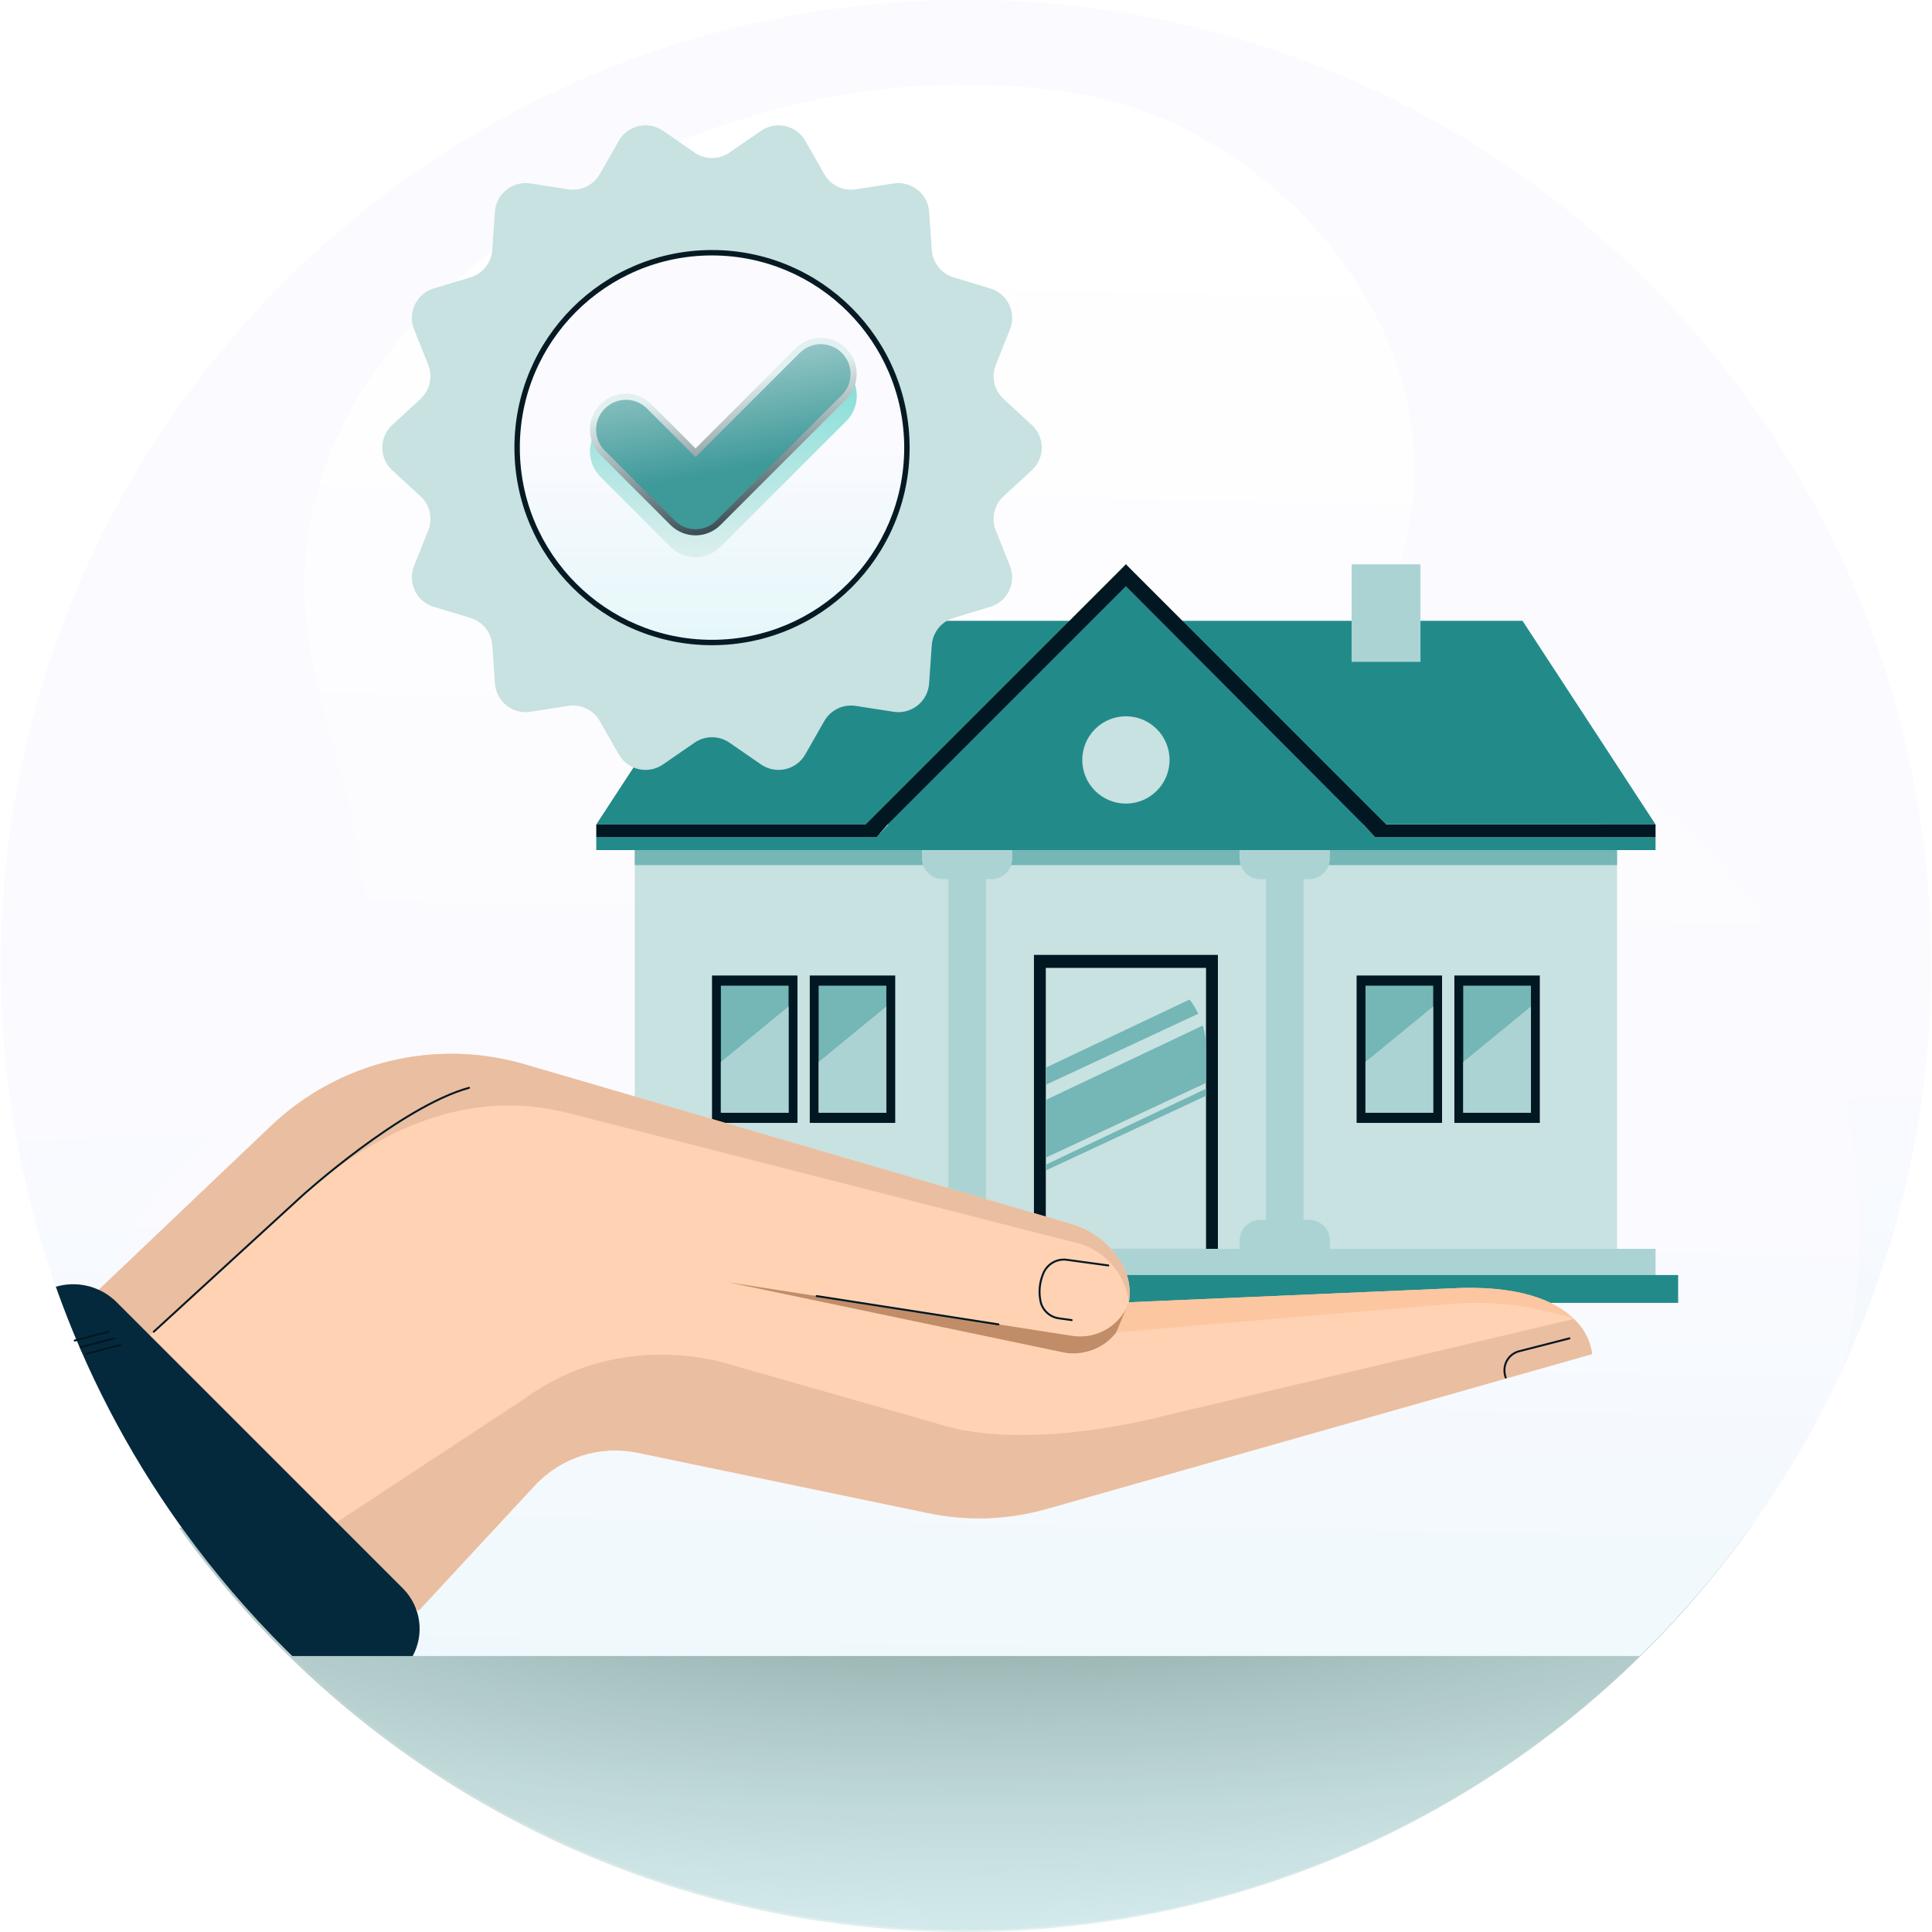
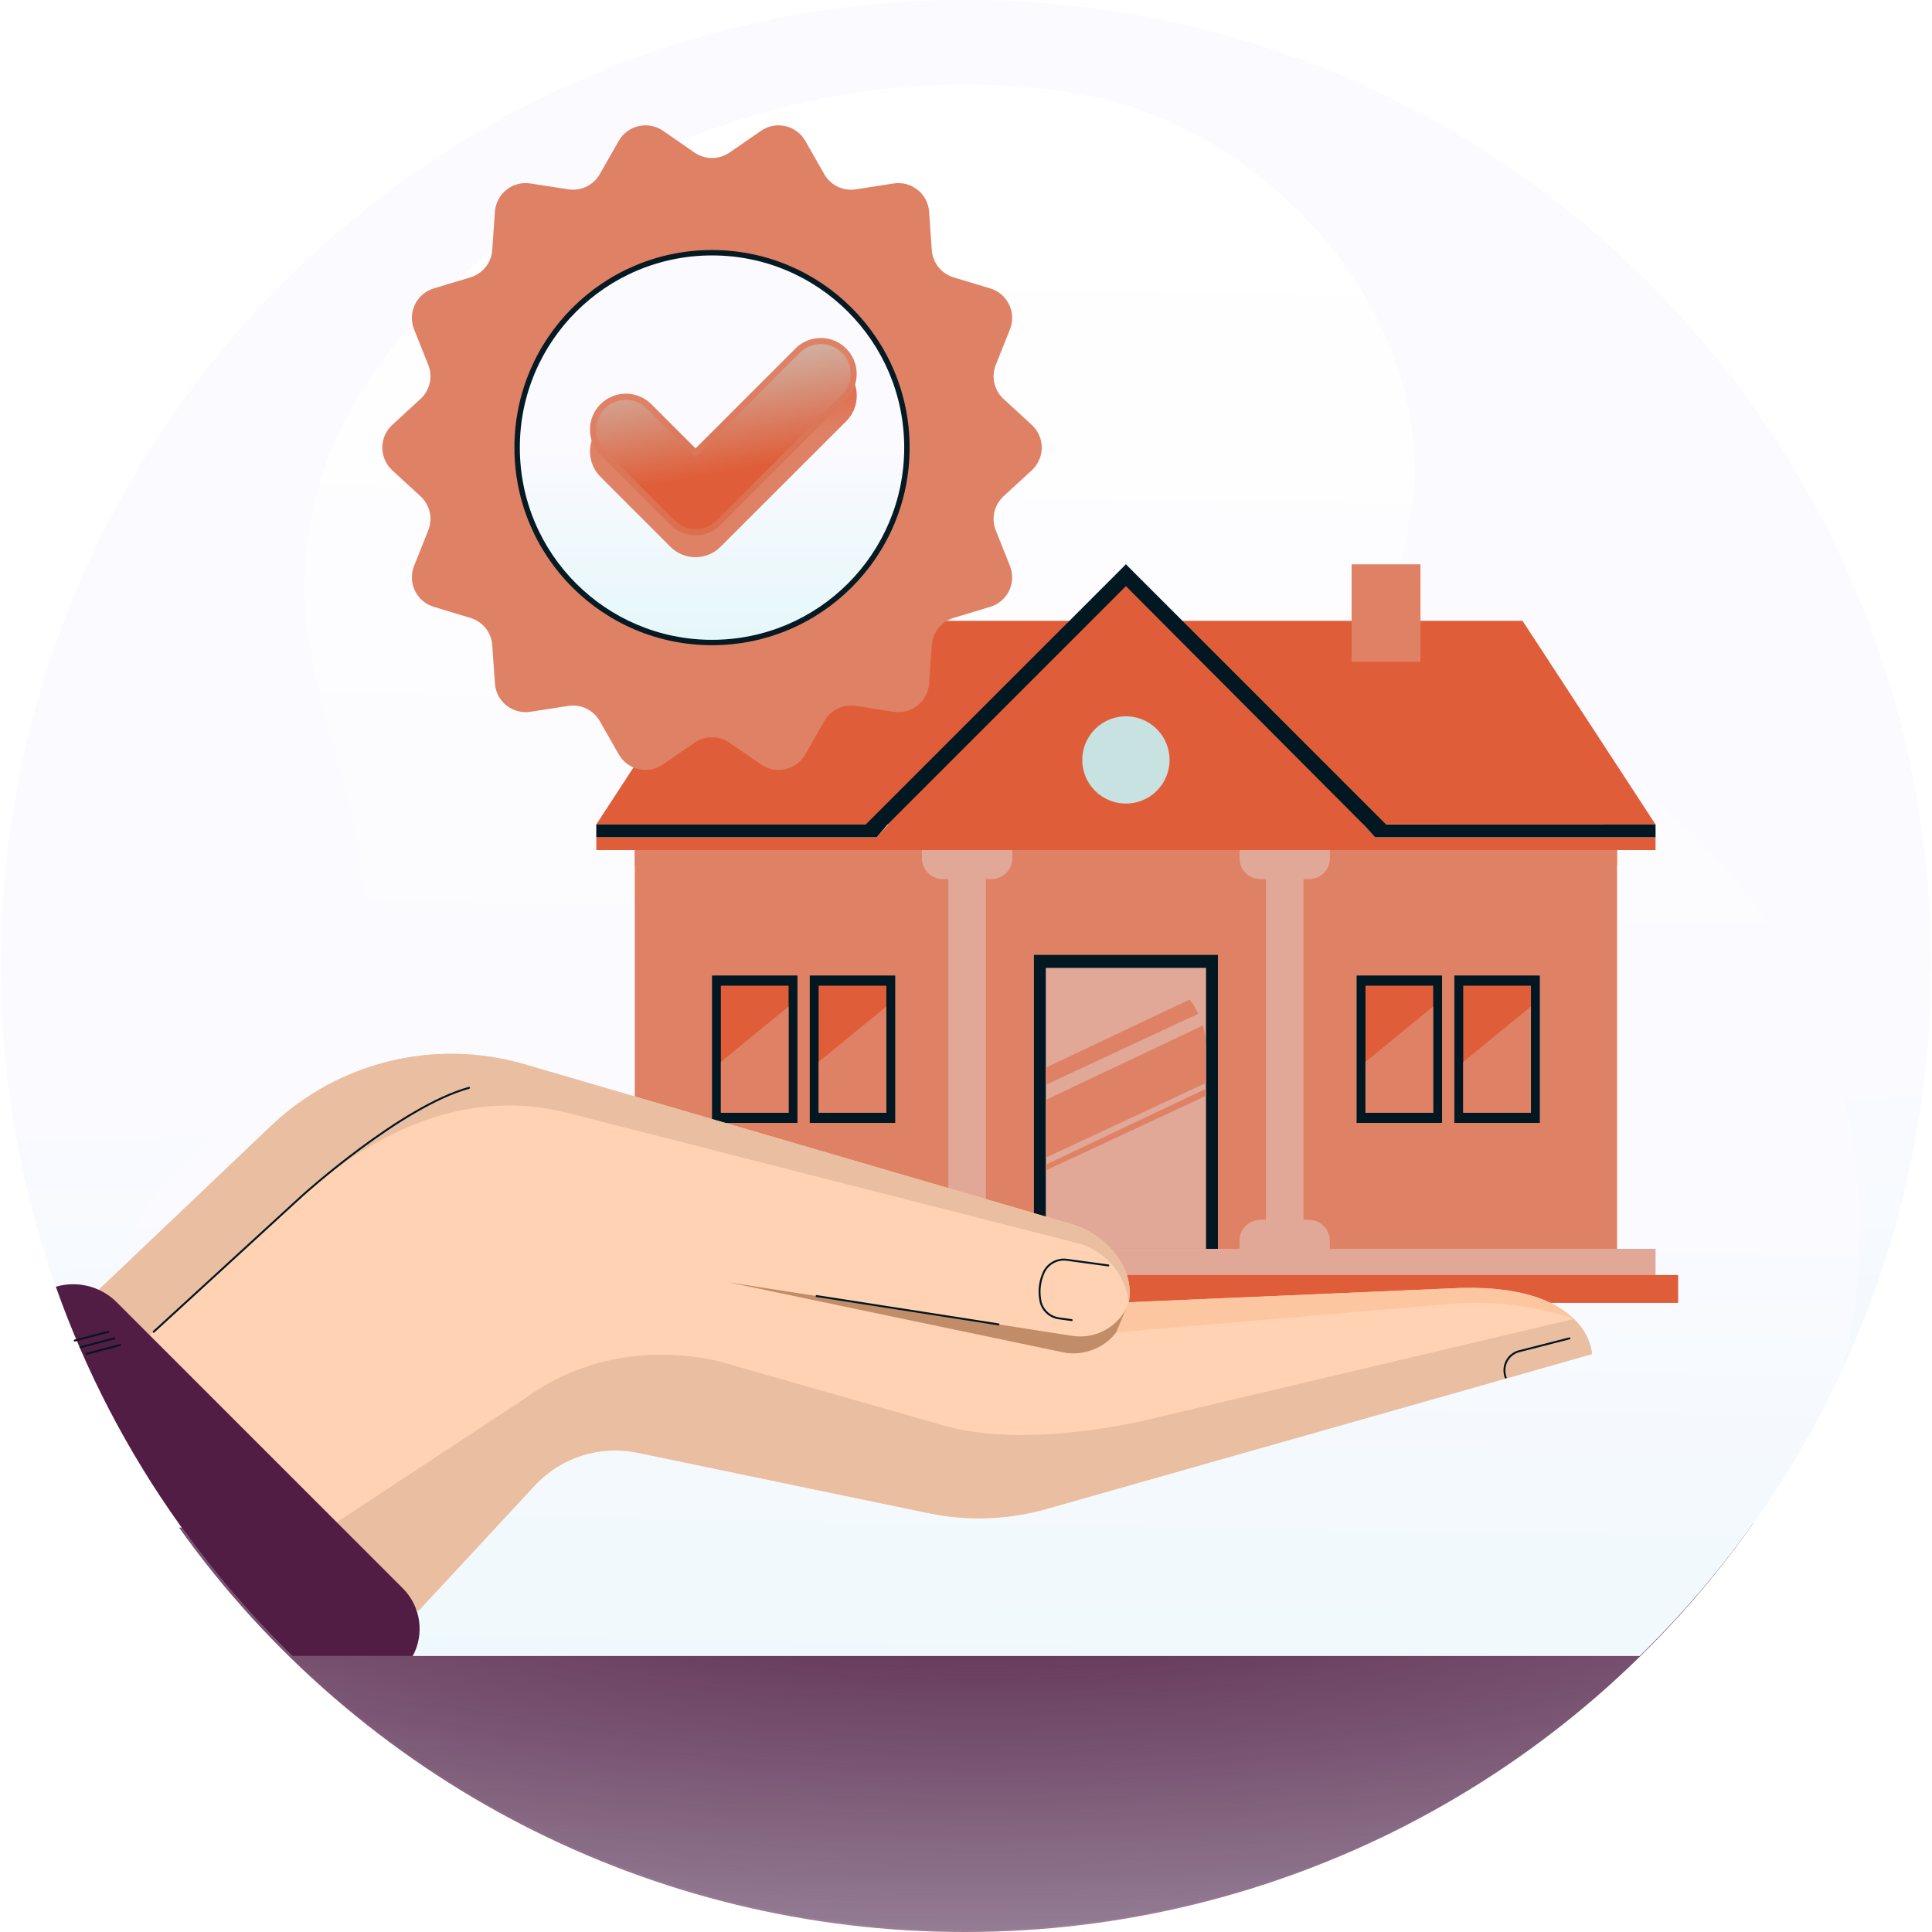
- <svg xmlns="http://www.w3.org/2000/svg" xmlns:xlink="http://www.w3.org/1999/xlink" id="property_submited" data-name="property submited" width="255" height="255" viewBox="0 0 255 255">
+ <svg xmlns="http://www.w3.org/2000/svg" xmlns:xlink="http://www.w3.org/1999/xlink" id="propertysubmited" width="255" height="255" viewBox="0 0 255 255">
  <defs>
    <linearGradient id="linear-gradient" x1="0.488" y1="-0.011" x2="0.512" y2="1.041" gradientUnits="objectBoundingBox">
      <stop offset="0" stop-color="#fafaff" />
      <stop offset="0.55" stop-color="#fafaff" />
      <stop offset="1" stop-color="#e5f7f9" />
    </linearGradient>
    <radialGradient id="radial-gradient" cx="0.51" cy="0.003" r="1.958" gradientUnits="objectBoundingBox">
-       <stop offset="0" stop-color="#76938e" />
-       <stop offset="0.57" stop-color="#acd3d3" stop-opacity="0.22" />
+       <stop offset="0" stop-color="#521d44" />
+       <stop offset="0.57" stop-color="#521d44" stop-opacity="0.51" />
      <stop offset="0.73" stop-color="#d1e5e8" stop-opacity="0.11" />
      <stop offset="0.95" stop-color="#fafaff" stop-opacity="0" />
+       <stop offset="1" stop-color="#fafaff" stop-opacity="0" />
    </radialGradient>
    <linearGradient id="linear-gradient-2" x1="0.513" y1="0.068" x2="0.491" y2="1.257" gradientUnits="objectBoundingBox">
      <stop offset="0" stop-color="#fff" />
      <stop offset="0.55" stop-color="#fafaff" />
      <stop offset="1" stop-color="#e5f7f9" />
    </linearGradient>
    <linearGradient id="linear-gradient-3" x1="0.5" y1="-0.044" x2="0.5" y2="0.962" xlink:href="#linear-gradient" />
    <linearGradient id="linear-gradient-4" x1="0.5" y1="-0.219" x2="0.5" y2="1.084" gradientUnits="objectBoundingBox">
-       <stop offset="0.01" stop-color="#68d8cf" />
-       <stop offset="0.46" stop-color="#a1e3de" />
-       <stop offset="1" stop-color="#e3f0f0" />
+       <stop offset="0" stop-color="#df5e39" />
+       <stop offset="0.075" stop-color="#df5e39" />
+       <stop offset="0.46" stop-color="#df8165" />
+       <stop offset="1" stop-color="#df8165" />
    </linearGradient>
    <linearGradient id="linear-gradient-5" x1="0.755" y1="1.119" x2="0.475" y2="0.245" gradientUnits="objectBoundingBox">
-       <stop offset="0.01" stop-color="#061a23" />
-       <stop offset="0.69" stop-color="#a0afb2" />
-       <stop offset="1" stop-color="#e3f0f0" />
+       <stop offset="0" stop-color="#df5e39" />
+       <stop offset="0.071" stop-color="#dc6b4a" />
+       <stop offset="0.69" stop-color="#db7658" />
+       <stop offset="1" stop-color="#df8165" />
    </linearGradient>
    <linearGradient id="linear-gradient-6" x1="0.358" y1="-0.247" x2="0.591" y2="0.668" gradientUnits="objectBoundingBox">
      <stop offset="0" stop-color="#c8e1e1" />
-       <stop offset="1" stop-color="#3e9999" />
+       <stop offset="1" stop-color="#df5e39" />
    </linearGradient>
  </defs>
  <rect id="back" width="255" height="255" fill="none" />
  <g id="Propery_submited" data-name="Propery submited" transform="translate(0.123)">
-     <path id="Path_14785" data-name="Path 14785" d="M254.754,127.377h0a127.174,127.174,0,0,1-7.229,42.4q-.6,1.7-1.25,3.388-1.479,3.838-3.2,7.554-1.931,4.184-4.154,8.2a127.329,127.329,0,0,1-7.4,11.8l-.106.151-.144.2-.007.01-.1.138q-.274.385-.552.768a128.1,128.1,0,0,1-13.5,15.777q-.389.386-.781.768l-.037.036a126.957,126.957,0,0,1-88.92,36.175h0a126.873,126.873,0,0,1-82.79-30.572q-3.156-2.7-6.131-5.6l-.037-.036q-.392-.383-.781-.768A128.092,128.092,0,0,1,24.136,202q-.225-.309-.447-.62l-.106-.148A126.79,126.79,0,0,1,0,127.377H0A127.377,127.377,0,0,1,127.377,0h0A127.377,127.377,0,0,1,254.754,127.377Z" fill="url(#linear-gradient)" />
+     <path id="Path_14785" data-name="Path 14785" d="M254.754,127.377h0a127.174,127.174,0,0,1-7.229,42.4q-.6,1.7-1.25,3.388-1.479,3.838-3.2,7.554-1.931,4.184-4.154,8.2a127.324,127.324,0,0,1-7.4,11.8l-.106.151-.144.2-.007.01-.1.138q-.274.385-.552.768a128.1,128.1,0,0,1-13.5,15.777q-.389.386-.781.768l-.037.036a126.957,126.957,0,0,1-88.92,36.175h0a126.873,126.873,0,0,1-82.79-30.572q-3.156-2.7-6.131-5.6l-.037-.036q-.392-.383-.781-.768A128.089,128.089,0,0,1,24.136,202q-.225-.309-.447-.62l-.106-.148A126.79,126.79,0,0,1,0,127.377H0A127.377,127.377,0,0,1,127.377,0h0A127.377,127.377,0,0,1,254.754,127.377Z" fill="url(#linear-gradient)" />
    <path id="Path_14786" data-name="Path 14786" d="M231.242,201.124l-.144.2-.007.01A127.22,127.22,0,0,1,127.2,255h0A127.214,127.214,0,0,1,23.51,201.624l207.732-.5Z" fill="url(#radial-gradient)" />
-     <path id="Path_14787" data-name="Path 14787" d="M243.078,180.724q-1.931,4.184-4.154,8.2a127.331,127.331,0,0,1-7.4,11.8l-.106.151-.144.2-.007.01-.1.138q-.274.385-.552.768a128.1,128.1,0,0,1-13.5,15.777q-.389.386-.781.768l-.037.036H38.456l-.037-.036q-.392-.383-.781-.768A128.091,128.091,0,0,1,24.136,202q-.225-.309-.447-.62l-.106-.148a127.374,127.374,0,0,1-7.343-11.57q-.341-1.344-.624-2.758a49.761,49.761,0,0,1-.678-15.345,27.265,27.265,0,0,1,4.142-12.036c2.879-4.228,8.617-9.674,13.979-14.364,14.873-13.01,16.214-19.688,14.268-32.133C45.7,102.618,41.391,92.8,40.315,82.308,37.67,56.516,55.474,38.061,74.8,26.173,94.684,13.938,118.421,8.724,141.19,12.2l.682.107c25.549,3.987,51.408,31.684,43.16,60.9-1.709,6.051-2.591,13.519,3.12,17.592,2.351,1.678,5.144,2.464,7.862,3.3,36.258,11.18,56.367,49.439,47.063,86.623Z" fill="url(#linear-gradient-2)" />
+     <path id="Path_14787" data-name="Path 14787" d="M243.078,180.724q-1.931,4.184-4.154,8.2a127.335,127.335,0,0,1-7.4,11.8l-.106.151-.144.2-.007.01-.1.138q-.274.385-.552.768a128.1,128.1,0,0,1-13.5,15.777q-.389.386-.781.768l-.037.036H38.456l-.037-.036q-.392-.383-.781-.768A128.091,128.091,0,0,1,24.136,202q-.225-.309-.447-.62l-.106-.148a127.367,127.367,0,0,1-7.343-11.57q-.341-1.344-.624-2.758a49.761,49.761,0,0,1-.678-15.345,27.265,27.265,0,0,1,4.142-12.036c2.879-4.228,8.617-9.674,13.979-14.364,14.873-13.01,16.214-19.688,14.268-32.133C45.7,102.618,41.391,92.8,40.315,82.308,37.67,56.516,55.474,38.061,74.8,26.173,94.684,13.938,118.421,8.724,141.19,12.2l.682.107c25.549,3.987,51.408,31.684,43.16,60.9-1.709,6.051-2.591,13.519,3.12,17.592,2.351,1.678,5.144,2.464,7.862,3.3,36.258,11.18,56.367,49.439,47.063,86.623Z" fill="url(#linear-gradient-2)" />
    <g id="home">
      <g id="Group_4186" data-name="Group 4186">
-         <path id="Path_14788" data-name="Path 14788" d="M218.389,108.816H78.578L96.137,81.937H200.83Z" fill="#238a8a" />
-         <path id="Path_14789" data-name="Path 14789" d="M181.381,110.509l-32.9-36.026-32.9,36.026H78.578V112.2H218.389v-1.694Z" fill="#238a8a" />
-         <rect id="Rectangle_1523" data-name="Rectangle 1523" width="9.091" height="12.874" transform="translate(178.27 74.483)" fill="#acd3d3" />
+         <path id="Path_14788" data-name="Path 14788" d="M218.389,108.816H78.578L96.137,81.937H200.83Z" fill="#df5e39" />
+         <path id="Path_14789" data-name="Path 14789" d="M181.381,110.509l-32.9-36.026-32.9,36.026h-37V112.2H218.389v-1.694Z" fill="#df5e39" />
+         <rect id="Rectangle_1523" data-name="Rectangle 1523" width="9.091" height="12.874" transform="translate(178.27 74.483)" fill="#df8165" />
        <path id="Path_14790" data-name="Path 14790" d="M182.826,108.826,148.484,74.483l-34.332,34.332H78.578v1.694h37.008l1.446-1.694,31.452-31.452,31.361,31.464h0l1.536,1.682h37.008v-1.694Z" fill="#011721" />
-         <rect id="Rectangle_1524" data-name="Rectangle 1524" width="129.647" height="52.627" transform="translate(83.66 112.203)" fill="#c8e1e1" />
-         <rect id="Rectangle_1525" data-name="Rectangle 1525" width="139.812" height="3.674" transform="translate(78.578 164.83)" fill="#acd3d3" />
-         <rect id="Rectangle_1526" data-name="Rectangle 1526" width="145.774" height="3.674" transform="translate(75.597 168.289)" fill="#238a8a" />
-         <rect id="Rectangle_1527" data-name="Rectangle 1527" width="129.647" height="1.98" transform="translate(83.66 112.203)" fill="#75b6b6" />
+         <rect id="Rectangle_1524" data-name="Rectangle 1524" width="129.647" height="52.627" transform="translate(83.66 112.203)" fill="#df8165" />
+         <rect id="Rectangle_1525" data-name="Rectangle 1525" width="139.812" height="3.674" transform="translate(78.578 164.83)" fill="#e1a897" />
+         <path id="Rectangle_1526" data-name="Rectangle 1526" d="M0,0H145.774V3.674H0Z" transform="translate(75.597 168.289)" fill="#df5e39" />
+         <rect id="Rectangle_1527" data-name="Rectangle 1527" width="129.647" height="1.98" transform="translate(83.66 112.203)" fill="#df8165" />
        <circle id="Ellipse_240" data-name="Ellipse 240" cx="5.761" cy="5.761" r="5.761" transform="translate(140.337 100.303) rotate(-45)" fill="#c8e1e1" />
-         <rect id="Rectangle_1528" data-name="Rectangle 1528" width="4.957" height="52.627" transform="translate(125.046 112.203)" fill="#acd3d3" />
+         <rect id="Rectangle_1528" data-name="Rectangle 1528" width="4.957" height="52.627" transform="translate(125.046 112.203)" fill="#e1a897" />
        <path id="Path_14791" data-name="Path 14791" d="M130.729,161h-6.41a2.759,2.759,0,0,0-2.759,2.759v1.074h11.927v-1.074A2.759,2.759,0,0,0,130.729,161Z" fill="#acd3d3" />
-         <path id="Path_14792" data-name="Path 14792" d="M124.32,116.037h6.41a2.759,2.759,0,0,0,2.759-2.759V112.2H121.561v1.074a2.759,2.759,0,0,0,2.759,2.759Z" fill="#acd3d3" />
-         <rect id="Rectangle_1529" data-name="Rectangle 1529" width="4.957" height="52.627" transform="translate(166.964 112.203)" fill="#acd3d3" />
-         <path id="Path_14793" data-name="Path 14793" d="M172.647,161h-6.41a2.759,2.759,0,0,0-2.759,2.759v1.074h11.927v-1.074A2.759,2.759,0,0,0,172.647,161Z" fill="#acd3d3" />
-         <path id="Path_14794" data-name="Path 14794" d="M166.238,116.037h6.41a2.759,2.759,0,0,0,2.759-2.759V112.2H163.48v1.074a2.759,2.759,0,0,0,2.759,2.759Z" fill="#acd3d3" />
+         <path id="Path_14792" data-name="Path 14792" d="M124.32,116.037h6.41a2.759,2.759,0,0,0,2.759-2.759V112.2H121.561v1.074a2.759,2.759,0,0,0,2.759,2.759Z" fill="#e1a897" />
+         <rect id="Rectangle_1529" data-name="Rectangle 1529" width="4.957" height="52.627" transform="translate(166.964 112.203)" fill="#e1a897" />
+         <path id="Path_14793" data-name="Path 14793" d="M172.647,161h-6.41a2.759,2.759,0,0,0-2.759,2.759v1.074H175.4v-1.074A2.759,2.759,0,0,0,172.647,161Z" fill="#e1a897" />
+         <path id="Path_14794" data-name="Path 14794" d="M166.238,116.037h6.41a2.759,2.759,0,0,0,2.759-2.759V112.2H163.48v1.074a2.759,2.759,0,0,0,2.759,2.759Z" fill="#e1a897" />
        <rect id="Rectangle_1530" data-name="Rectangle 1530" width="24.281" height="38.795" transform="translate(136.344 126.035)" fill="#011721" />
-         <path id="Path_14795" data-name="Path 14795" d="M159.059,127.749h-21.15V164.83h21.15V127.749Z" fill="#c8e1e1" />
-         <path id="Path_14796" data-name="Path 14796" d="M137.909,154.489l21.15-9.863V143.7l-21.15,10.022Z" fill="#75b6b6" />
-         <path id="Path_14797" data-name="Path 14797" d="M137.909,152.791l21.15-9.863v-4.6a10.558,10.558,0,0,0-.43-2.969l-20.72,9.818v7.618Z" fill="#75b6b6" />
-         <path id="Path_14798" data-name="Path 14798" d="M137.909,143.181,158.03,133.8a10.578,10.578,0,0,0-1.142-1.874l-18.979,8.993v2.264Z" fill="#75b6b6" />
+         <path id="Path_14795" data-name="Path 14795" d="M159.059,127.749h-21.15V164.83h21.15Z" fill="#e1a897" />
+         <path id="Path_14796" data-name="Path 14796" d="M137.909,154.489l21.15-9.863V143.7l-21.15,10.022Z" fill="#df8165" />
+         <path id="Path_14797" data-name="Path 14797" d="M137.909,152.791l21.15-9.863v-4.6a10.559,10.559,0,0,0-.43-2.969l-20.72,9.818v7.618Z" fill="#df8165" />
+         <path id="Path_14798" data-name="Path 14798" d="M137.909,143.181,158.03,133.8a10.578,10.578,0,0,0-1.142-1.874l-18.979,8.993v2.264Z" fill="#df8165" />
        <rect id="Rectangle_1531" data-name="Rectangle 1531" width="11.277" height="19.451" transform="translate(93.855 128.756)" fill="#011721" />
-         <rect id="Rectangle_1532" data-name="Rectangle 1532" width="8.938" height="16.768" transform="translate(95.024 130.097)" fill="#75b6b6" />
-         <path id="Path_14799" data-name="Path 14799" d="M95.024,146.865v-6.7l8.938-7.323v14.028Z" fill="#acd3d3" />
+         <rect id="Rectangle_1532" data-name="Rectangle 1532" width="8.938" height="16.768" transform="translate(95.024 130.097)" fill="#df5e39" />
+         <path id="Path_14799" data-name="Path 14799" d="M95.024,146.865v-6.7l8.938-7.323V146.87Z" fill="#df8165" />
        <rect id="Rectangle_1533" data-name="Rectangle 1533" width="11.277" height="19.451" transform="translate(106.757 128.756)" fill="#011721" />
-         <rect id="Rectangle_1534" data-name="Rectangle 1534" width="8.938" height="16.768" transform="translate(107.926 130.097)" fill="#75b6b6" />
-         <path id="Path_14800" data-name="Path 14800" d="M107.926,146.865v-6.7l8.938-7.323v14.028Z" fill="#acd3d3" />
+         <rect id="Rectangle_1534" data-name="Rectangle 1534" width="8.938" height="16.768" transform="translate(107.926 130.097)" fill="#df5e39" />
+         <path id="Path_14800" data-name="Path 14800" d="M107.926,146.865v-6.7l8.938-7.323V146.87Z" fill="#df8165" />
        <rect id="Rectangle_1535" data-name="Rectangle 1535" width="11.277" height="19.451" transform="translate(178.934 128.756)" fill="#011721" />
-         <rect id="Rectangle_1536" data-name="Rectangle 1536" width="8.938" height="16.768" transform="translate(180.104 130.097)" fill="#75b6b6" />
-         <path id="Path_14801" data-name="Path 14801" d="M180.1,146.865v-6.7l8.938-7.323v14.028Z" fill="#acd3d3" />
+         <rect id="Rectangle_1536" data-name="Rectangle 1536" width="8.938" height="16.768" transform="translate(180.104 130.097)" fill="#df5e39" />
+         <path id="Path_14801" data-name="Path 14801" d="M180.1,146.865v-6.7l8.938-7.323V146.87Z" fill="#df8165" />
        <rect id="Rectangle_1537" data-name="Rectangle 1537" width="11.277" height="19.451" transform="translate(191.836 128.756)" fill="#011721" />
-         <rect id="Rectangle_1538" data-name="Rectangle 1538" width="8.938" height="16.768" transform="translate(193.005 130.097)" fill="#75b6b6" />
-         <path id="Path_14802" data-name="Path 14802" d="M193.005,146.865v-6.7l8.938-7.323v14.028Z" fill="#acd3d3" />
+         <rect id="Rectangle_1538" data-name="Rectangle 1538" width="8.938" height="16.768" transform="translate(193.005 130.097)" fill="#df5e39" />
+         <path id="Path_14802" data-name="Path 14802" d="M193.005,146.865v-6.7l8.938-7.323V146.87Z" fill="#df8165" />
      </g>
      <g id="Group_4187" data-name="Group 4187">
        <path id="Path_14803" data-name="Path 14803" d="M191.077,170.064l-42.206,1.821a7.526,7.526,0,0,0-1.123-5.4,11.231,11.231,0,0,0-6.5-4.931L69.122,140.472a34.5,34.5,0,0,0-33.46,8.12L12.9,170.245l42.2,42.379,15.365-16.558a14.467,14.467,0,0,1,13.547-4.325l38.411,7.976a32.773,32.773,0,0,0,15.616-.562l71.97-20.435s-.361-9.738-18.936-8.656Z" fill="#ffd2b3" />
-         <path id="Path_14804" data-name="Path 14804" d="M148.871,171.885a5.388,5.388,0,0,1-.416.956,6.856,6.856,0,0,1-7.1,3.469L96.04,169.252l44.107,9.23a6.7,6.7,0,0,0,2.358.082c2.046-.3,5.383-1.592,6.366-6.68Z" fill="#c18d68" />
-         <path id="Path_14805" data-name="Path 14805" d="M207.609,174.084,153.387,186.9s-17.913,4.929-29.936.962L96.04,180.043s-14.066-4.839-26.93,4.569L43.8,201.269h0L55.1,212.624l15.365-16.558a14.467,14.467,0,0,1,13.547-4.325l38.411,7.976a32.773,32.773,0,0,0,15.616-.562l71.97-20.435a7.522,7.522,0,0,0-2.4-4.636Z" fill="#eabea0" />
+         <path id="Path_14804" data-name="Path 14804" d="M148.871,171.885a5.39,5.39,0,0,1-.416.956,6.856,6.856,0,0,1-7.1,3.469L96.04,169.252l44.107,9.23a6.7,6.7,0,0,0,2.358.082c2.046-.3,5.383-1.592,6.366-6.68Z" fill="#c18d68" />
+         <path id="Path_14805" data-name="Path 14805" d="M207.609,174.084,153.387,186.9s-17.913,4.929-29.936.962L96.04,180.043s-14.066-4.839-26.93,4.569L43.8,201.269h0l11.3,11.355,15.365-16.558a14.467,14.467,0,0,1,13.547-4.325l38.411,7.976a32.773,32.773,0,0,0,15.616-.562l71.97-20.435a7.522,7.522,0,0,0-2.4-4.636Z" fill="#eabea0" />
        <path id="Path_14806" data-name="Path 14806" d="M147.2,175.855l44.053-3.747a40.417,40.417,0,0,1,16.352,1.976h0c-2.38-2.335-7.114-4.569-16.532-4.02l-42.206,1.821-1.666,3.97Z" fill="#fcc6a0" />
        <path id="Path_14807" data-name="Path 14807" d="M148.871,171.885a7.509,7.509,0,0,0-1.1-5.366,11.228,11.228,0,0,0-6.523-4.964L69.122,140.472a34.5,34.5,0,0,0-33.46,8.12L12.9,170.245l6.312,6.4,20.5-18.78c10.162-8.874,22.054-14.3,35.126-10.962l67.726,17.3a9.256,9.256,0,0,1,6.3,7.682Z" fill="#eabea0" />
-         <path id="Path_14808" data-name="Path 14808" d="M54.349,218.579H38.456l-.037-.036q-.392-.383-.781-.768A128.091,128.091,0,0,1,24.136,202q-.225-.309-.447-.62l-.106-.148a127.075,127.075,0,0,1-16.336-31.4,8.138,8.138,0,0,1,7.691,1.724q.18.16.353.333l37.756,37.755c.044.044.088.088.131.134A7.539,7.539,0,0,1,54.349,218.579Z" fill="#05293c" />
+         <path id="Path_14808" data-name="Path 14808" d="M54.349,218.579H38.456l-.037-.036q-.392-.383-.781-.768A128.092,128.092,0,0,1,24.136,202q-.225-.309-.447-.62l-.106-.148a127.074,127.074,0,0,1-16.336-31.4,8.138,8.138,0,0,1,7.691,1.724q.18.16.353.333l37.756,37.755c.044.044.088.088.131.134a7.539,7.539,0,0,1,1.171,8.8Z" fill="#521d44" />
        <path id="Path_14809" data-name="Path 14809" d="M20.168,175.9a.125.125,0,0,1-.094-.042.128.128,0,0,1,.008-.181l19.546-17.908c.13-.118,13.068-11.814,22.13-14.318a.128.128,0,0,1,.068.246c-9,2.487-21.9,14.143-22.025,14.261L20.255,175.869a.128.128,0,0,1-.086.034Z" fill="#011721" />
-         <path id="Path_14810" data-name="Path 14810" d="M131.666,174.93a.078.078,0,0,1-.02,0l-24.006-3.74a.128.128,0,1,1,.039-.253l24.006,3.74a.128.128,0,0,1-.019.254Z" fill="#011721" />
+         <path id="Path_14810" data-name="Path 14810" d="M131.666,174.93h-.02l-24.006-3.74a.128.128,0,0,1,.039-.253l24.006,3.74a.128.128,0,0,1-.019.254Z" fill="#011721" />
        <path id="Path_14811" data-name="Path 14811" d="M141.328,174.361h-.018l-1.653-.228a3.012,3.012,0,0,1-2.524-2.154,6.257,6.257,0,0,1,.286-3.848,3.07,3.07,0,0,1,3.417-1.962l5.341.727a.128.128,0,0,1,.11.144.126.126,0,0,1-.144.109l-5.346-.727a2.815,2.815,0,0,0-3.137,1.8,6.009,6.009,0,0,0-.28,3.692,2.757,2.757,0,0,0,2.312,1.969l1.653.228a.128.128,0,0,1-.017.254Z" fill="#011721" />
-         <path id="Path_14812" data-name="Path 14812" d="M198.608,181.943a.127.127,0,0,1-.12-.086,2.81,2.81,0,0,1-.168-.917,2.71,2.71,0,0,1,2.064-2.726l6.608-1.693a.128.128,0,0,1,.064.248l-6.608,1.693a2.453,2.453,0,0,0-1.872,2.466,2.574,2.574,0,0,0,.153.846.128.128,0,0,1-.078.163.12.12,0,0,1-.042.007Z" fill="#011721" />
+         <path id="Path_14812" data-name="Path 14812" d="M198.608,181.943a.127.127,0,0,1-.12-.086,2.81,2.81,0,0,1-.168-.917,2.71,2.71,0,0,1,2.064-2.726l6.608-1.693a.128.128,0,1,1,.064.248l-6.608,1.693a2.453,2.453,0,0,0-1.872,2.466,2.573,2.573,0,0,0,.153.846.128.128,0,0,1-.078.163.12.12,0,0,1-.042.007Z" fill="#011721" />
        <path id="Path_14813" data-name="Path 14813" d="M9.735,177.067a.128.128,0,0,1-.032-.251l4.448-1.165a.128.128,0,0,1,.064.247l-4.448,1.165a.127.127,0,0,1-.033,0Z" fill="#011721" />
        <path id="Path_14814" data-name="Path 14814" d="M10.516,177.939a.128.128,0,0,1-.032-.251l4.448-1.165a.126.126,0,0,1,.156.091.128.128,0,0,1-.091.156l-4.448,1.165a.127.127,0,0,1-.033,0Z" fill="#011721" />
        <path id="Path_14815" data-name="Path 14815" d="M11.3,178.811a.128.128,0,0,1-.032-.251l4.448-1.165a.128.128,0,0,1,.064.247l-4.448,1.165a.126.126,0,0,1-.033,0Z" fill="#011721" />
      </g>
    </g>
    <g id="check">
      <path id="Path_14816" data-name="Path 14816" d="M106.863,50.977a.167.167,0,0,1-.006-.333l5.5-.19a1.925,1.925,0,0,0,1.862-1.908.166.166,0,0,1,.167-.165h0a.166.166,0,0,1,.164.168,2.257,2.257,0,0,1-2.184,2.238l-5.5.19h-.006Z" fill="#011721" />
      <g id="Group_4190" data-name="Group 4190">
        <circle id="Ellipse_241" data-name="Ellipse 241" cx="28.245" cy="28.245" r="28.245" transform="translate(65.775 30.67)" fill="url(#linear-gradient-3)" />
-         <path id="Path_14817" data-name="Path 14817" d="M93.855,85.728A26.648,26.648,0,1,1,120.5,59.08,26.678,26.678,0,0,1,93.855,85.728Zm0-52.015A25.367,25.367,0,1,0,119.222,59.08,25.4,25.4,0,0,0,93.855,33.714Z" fill="#061a23" />
+         <path id="Path_14817" data-name="Path 14817" d="M93.855,85.728A26.648,26.648,0,1,1,120.5,59.081,26.649,26.649,0,0,1,93.855,85.728Zm0-52.015A25.367,25.367,0,1,0,119.222,59.08,25.367,25.367,0,0,0,93.855,33.713Z" fill="#061a23" />
        <g id="Group_4189" data-name="Group 4189">
-           <path id="Path_14818" data-name="Path 14818" d="M104.866,48.883,91.68,62.07l-5.837-5.837a4.743,4.743,0,0,0-6.707,0h0a4.743,4.743,0,0,0,0,6.707l5.837,5.837,3.4,3.4a4.67,4.67,0,0,0,6.6,0l3.4-3.4L111.573,55.59a4.743,4.743,0,0,0,0-6.707h0a4.743,4.743,0,0,0-6.707,0Z" fill="url(#linear-gradient-4)" />
+           <path id="Path_14818" data-name="Path 14818" d="M104.866,48.883,91.68,62.07l-5.837-5.837a4.743,4.743,0,0,0-6.707,0h0a4.743,4.743,0,0,0,0,6.707l5.837,5.837,3.4,3.4a4.67,4.67,0,0,0,6.6,0l3.4-3.4,13.2-13.187a4.743,4.743,0,0,0,0-6.707h0A4.743,4.743,0,0,0,104.866,48.883Z" fill="url(#linear-gradient-4)" />
          <path id="Path_14819" data-name="Path 14819" d="M104.866,46,91.68,59.187,85.843,53.35a4.743,4.743,0,0,0-6.707,0h0a4.743,4.743,0,0,0,0,6.707l5.837,5.837,3.4,3.4a4.67,4.67,0,0,0,6.6,0l3.4-3.4,13.186-13.186a4.743,4.743,0,0,0,0-6.707h0a4.743,4.743,0,0,0-6.707,0Z" fill="url(#linear-gradient-5)" />
-           <path id="Path_14820" data-name="Path 14820" d="M79.708,59.485l9.242,9.242a3.861,3.861,0,0,0,5.46,0L111,52.135a3.934,3.934,0,0,0-5.564-5.563L91.681,60.331l-6.409-6.409a3.934,3.934,0,0,0-5.564,5.564Z" fill="url(#linear-gradient-6)" />
+           <path id="Path_14820" data-name="Path 14820" d="M79.708,59.485l9.242,9.242a3.861,3.861,0,0,0,5.46,0L111,52.135a3.934,3.934,0,1,0-5.564-5.563L91.681,60.331l-6.409-6.409a3.934,3.934,0,0,0-5.564,5.564Z" fill="url(#linear-gradient-6)" />
        </g>
-         <path id="Path_14821" data-name="Path 14821" d="M132.333,65.5l3.731-3.432a4.063,4.063,0,0,0,0-5.98l-3.731-3.432a4.064,4.064,0,0,1-1.024-4.493l1.873-4.7a4.063,4.063,0,0,0-2.6-5.393l-4.843-1.463A4.062,4.062,0,0,1,122.862,33l-.353-5.053a4.063,4.063,0,0,0-4.675-3.732l-5.009.776a4.064,4.064,0,0,1-4.151-2l-2.51-4.4a4.063,4.063,0,0,0-5.836-1.329l-4.164,2.874a4.063,4.063,0,0,1-4.616,0l-4.164-2.874a4.063,4.063,0,0,0-5.836,1.329l-2.51,4.4a4.064,4.064,0,0,1-4.151,2l-5.009-.776A4.062,4.062,0,0,0,65.2,27.947L64.849,33a4.064,4.064,0,0,1-2.878,3.606L57.128,38.07a4.063,4.063,0,0,0-2.6,5.393l1.873,4.7a4.062,4.062,0,0,1-1.024,4.493L51.647,56.09a4.063,4.063,0,0,0,0,5.98L55.378,65.5A4.063,4.063,0,0,1,56.4,70l-1.873,4.7a4.063,4.063,0,0,0,2.6,5.393l4.843,1.463a4.062,4.062,0,0,1,2.878,3.606l.353,5.053a4.063,4.063,0,0,0,4.675,3.732l5.009-.776a4.064,4.064,0,0,1,4.151,2l2.51,4.4a4.063,4.063,0,0,0,5.836,1.329l4.164-2.874a4.063,4.063,0,0,1,4.616,0l4.164,2.874a4.063,4.063,0,0,0,5.836-1.329l2.51-4.4a4.064,4.064,0,0,1,4.151-2l5.009.776a4.062,4.062,0,0,0,4.675-3.732l.353-5.053a4.064,4.064,0,0,1,2.878-3.606l4.843-1.463a4.062,4.062,0,0,0,2.6-5.393L131.308,70a4.062,4.062,0,0,1,1.024-4.493ZM93.855,85.16a26.08,26.08,0,1,1,26.08-26.08,26.08,26.08,0,0,1-26.08,26.08Z" fill="#c8e1e1" />
+         <path id="Path_14821" data-name="Path 14821" d="M132.333,65.5l3.731-3.432a4.063,4.063,0,0,0,0-5.98l-3.731-3.432a4.064,4.064,0,0,1-1.024-4.493l1.873-4.7a4.063,4.063,0,0,0-2.6-5.393l-4.843-1.463A4.062,4.062,0,0,1,122.862,33l-.353-5.053a4.063,4.063,0,0,0-4.675-3.732l-5.009.776a4.064,4.064,0,0,1-4.151-2l-2.51-4.4a4.063,4.063,0,0,0-5.836-1.329l-4.164,2.874a4.063,4.063,0,0,1-4.616,0l-4.164-2.874a4.063,4.063,0,0,0-5.836,1.329l-2.51,4.4a4.064,4.064,0,0,1-4.151,2l-5.009-.776A4.062,4.062,0,0,0,65.2,27.947L64.849,33a4.064,4.064,0,0,1-2.878,3.606L57.128,38.07a4.063,4.063,0,0,0-2.6,5.393l1.873,4.7a4.062,4.062,0,0,1-1.024,4.493l-3.73,3.434a4.063,4.063,0,0,0,0,5.98l3.731,3.43A4.063,4.063,0,0,1,56.4,70l-1.873,4.7a4.063,4.063,0,0,0,2.6,5.393l4.843,1.463a4.062,4.062,0,0,1,2.878,3.606l.353,5.053a4.063,4.063,0,0,0,4.675,3.732l5.009-.776a4.064,4.064,0,0,1,4.151,2l2.51,4.4a4.063,4.063,0,0,0,5.836,1.329l4.164-2.874a4.063,4.063,0,0,1,4.616,0l4.164,2.874a4.063,4.063,0,0,0,5.836-1.329l2.51-4.4a4.064,4.064,0,0,1,4.151-2l5.009.776a4.062,4.062,0,0,0,4.675-3.732l.353-5.053a4.064,4.064,0,0,1,2.878-3.606l4.843-1.463a4.062,4.062,0,0,0,2.6-5.393L131.308,70a4.062,4.062,0,0,1,1.024-4.493ZM93.855,85.16a26.08,26.08,0,1,1,26.08-26.08A26.08,26.08,0,0,1,93.855,85.16Z" fill="#df8165" />
      </g>
    </g>
  </g>
</svg>
